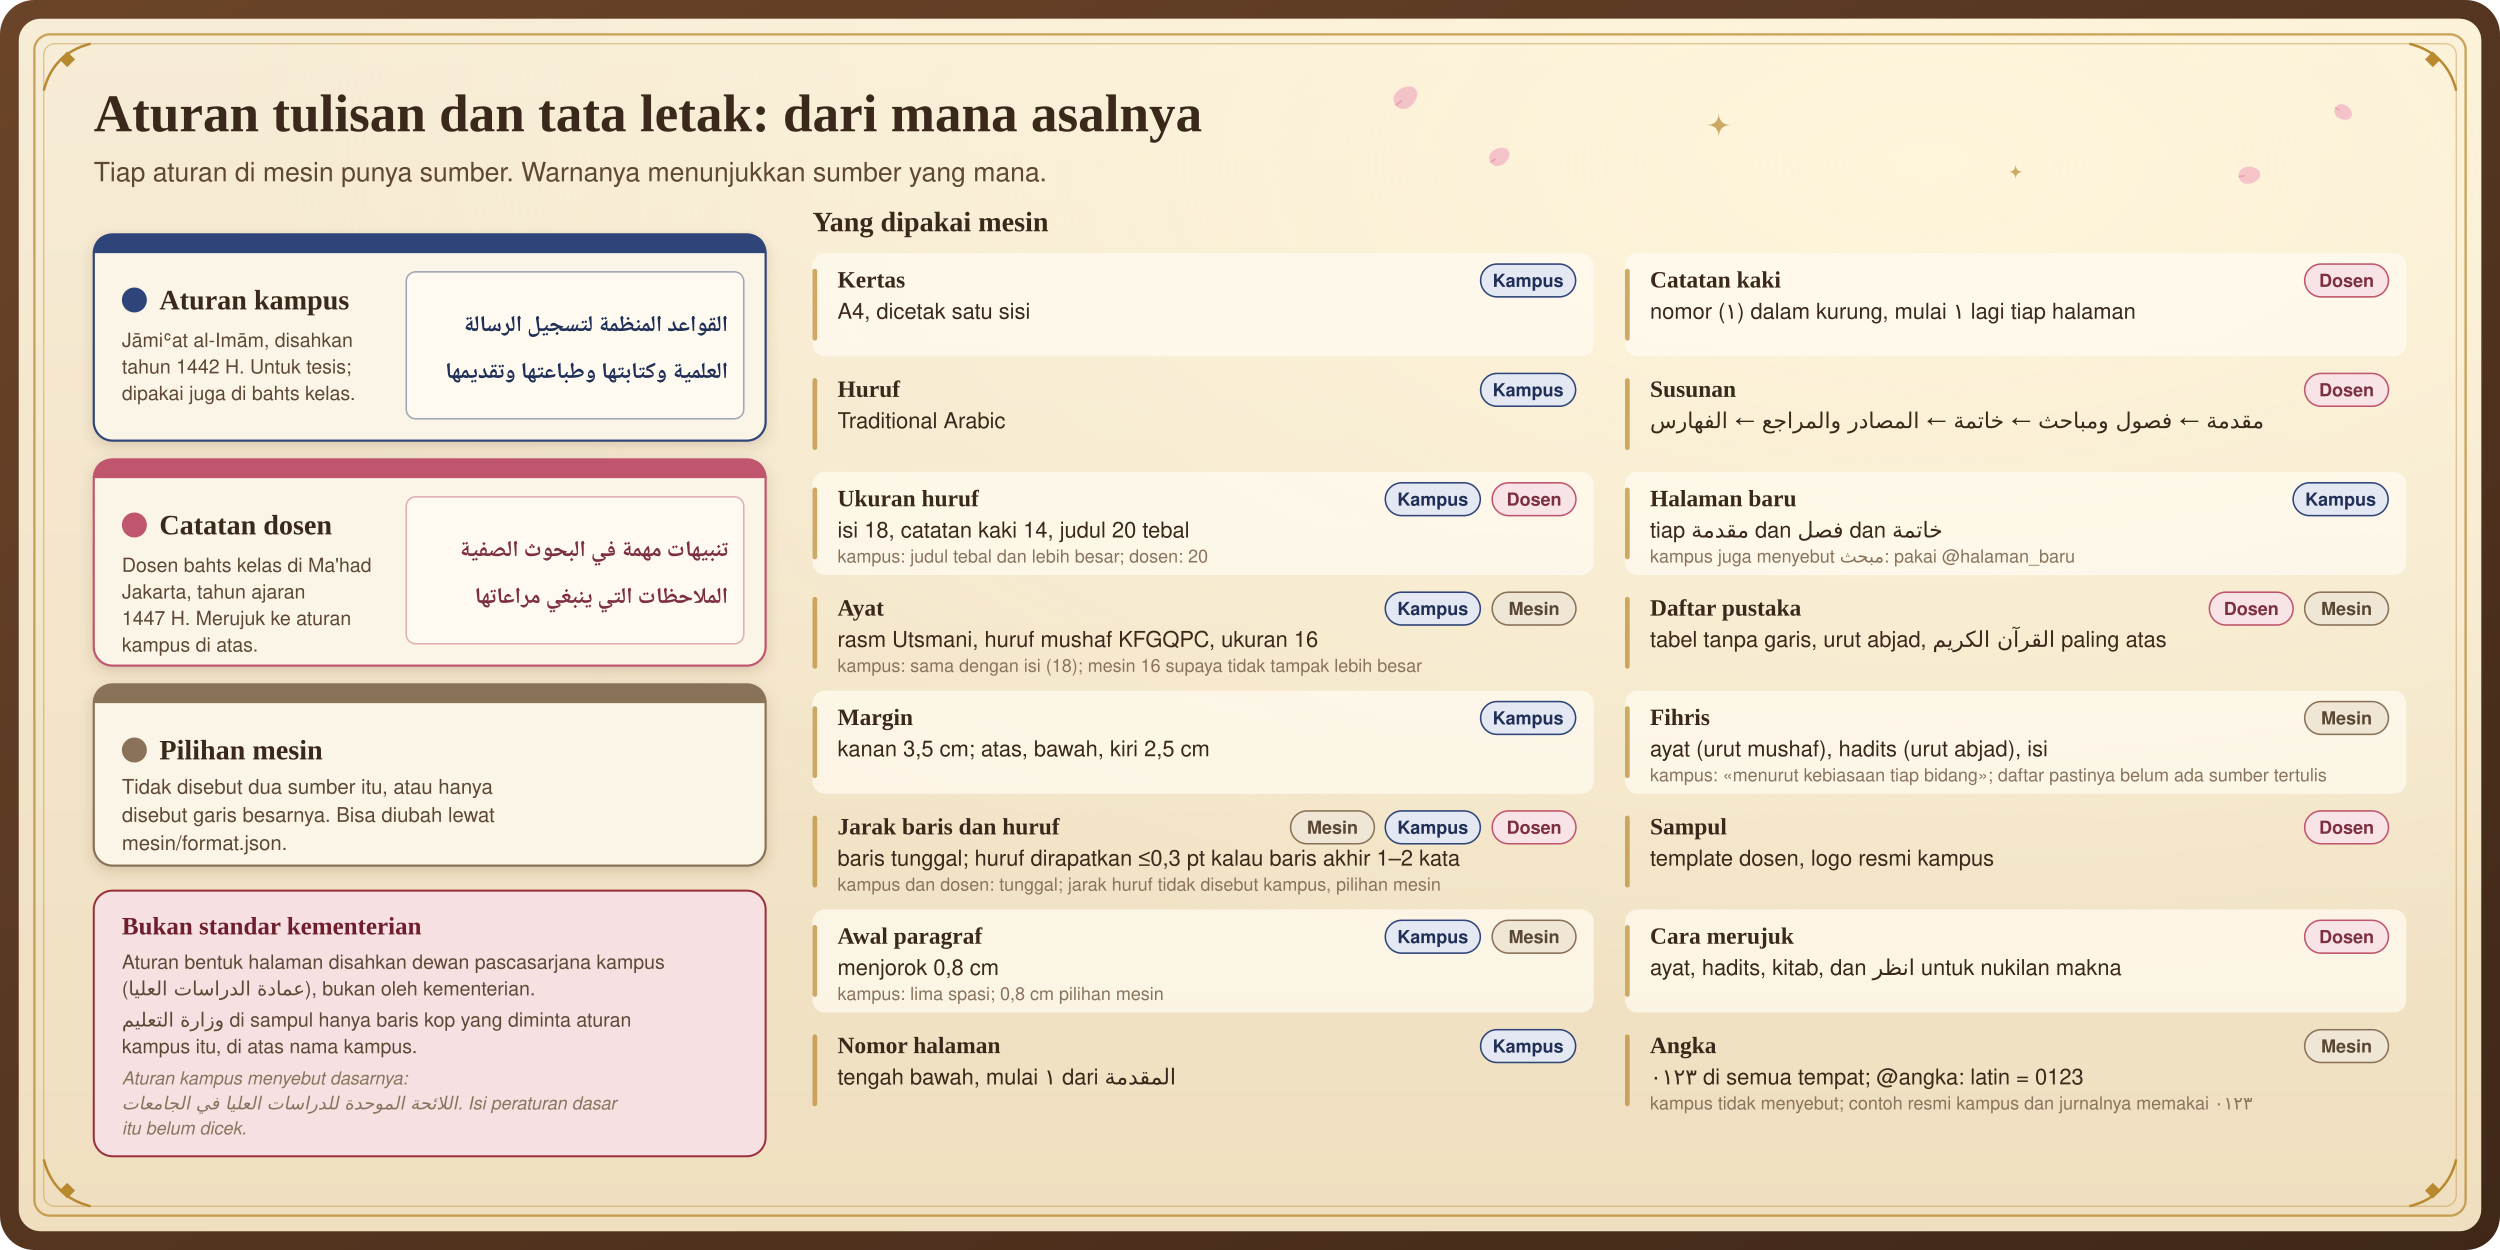
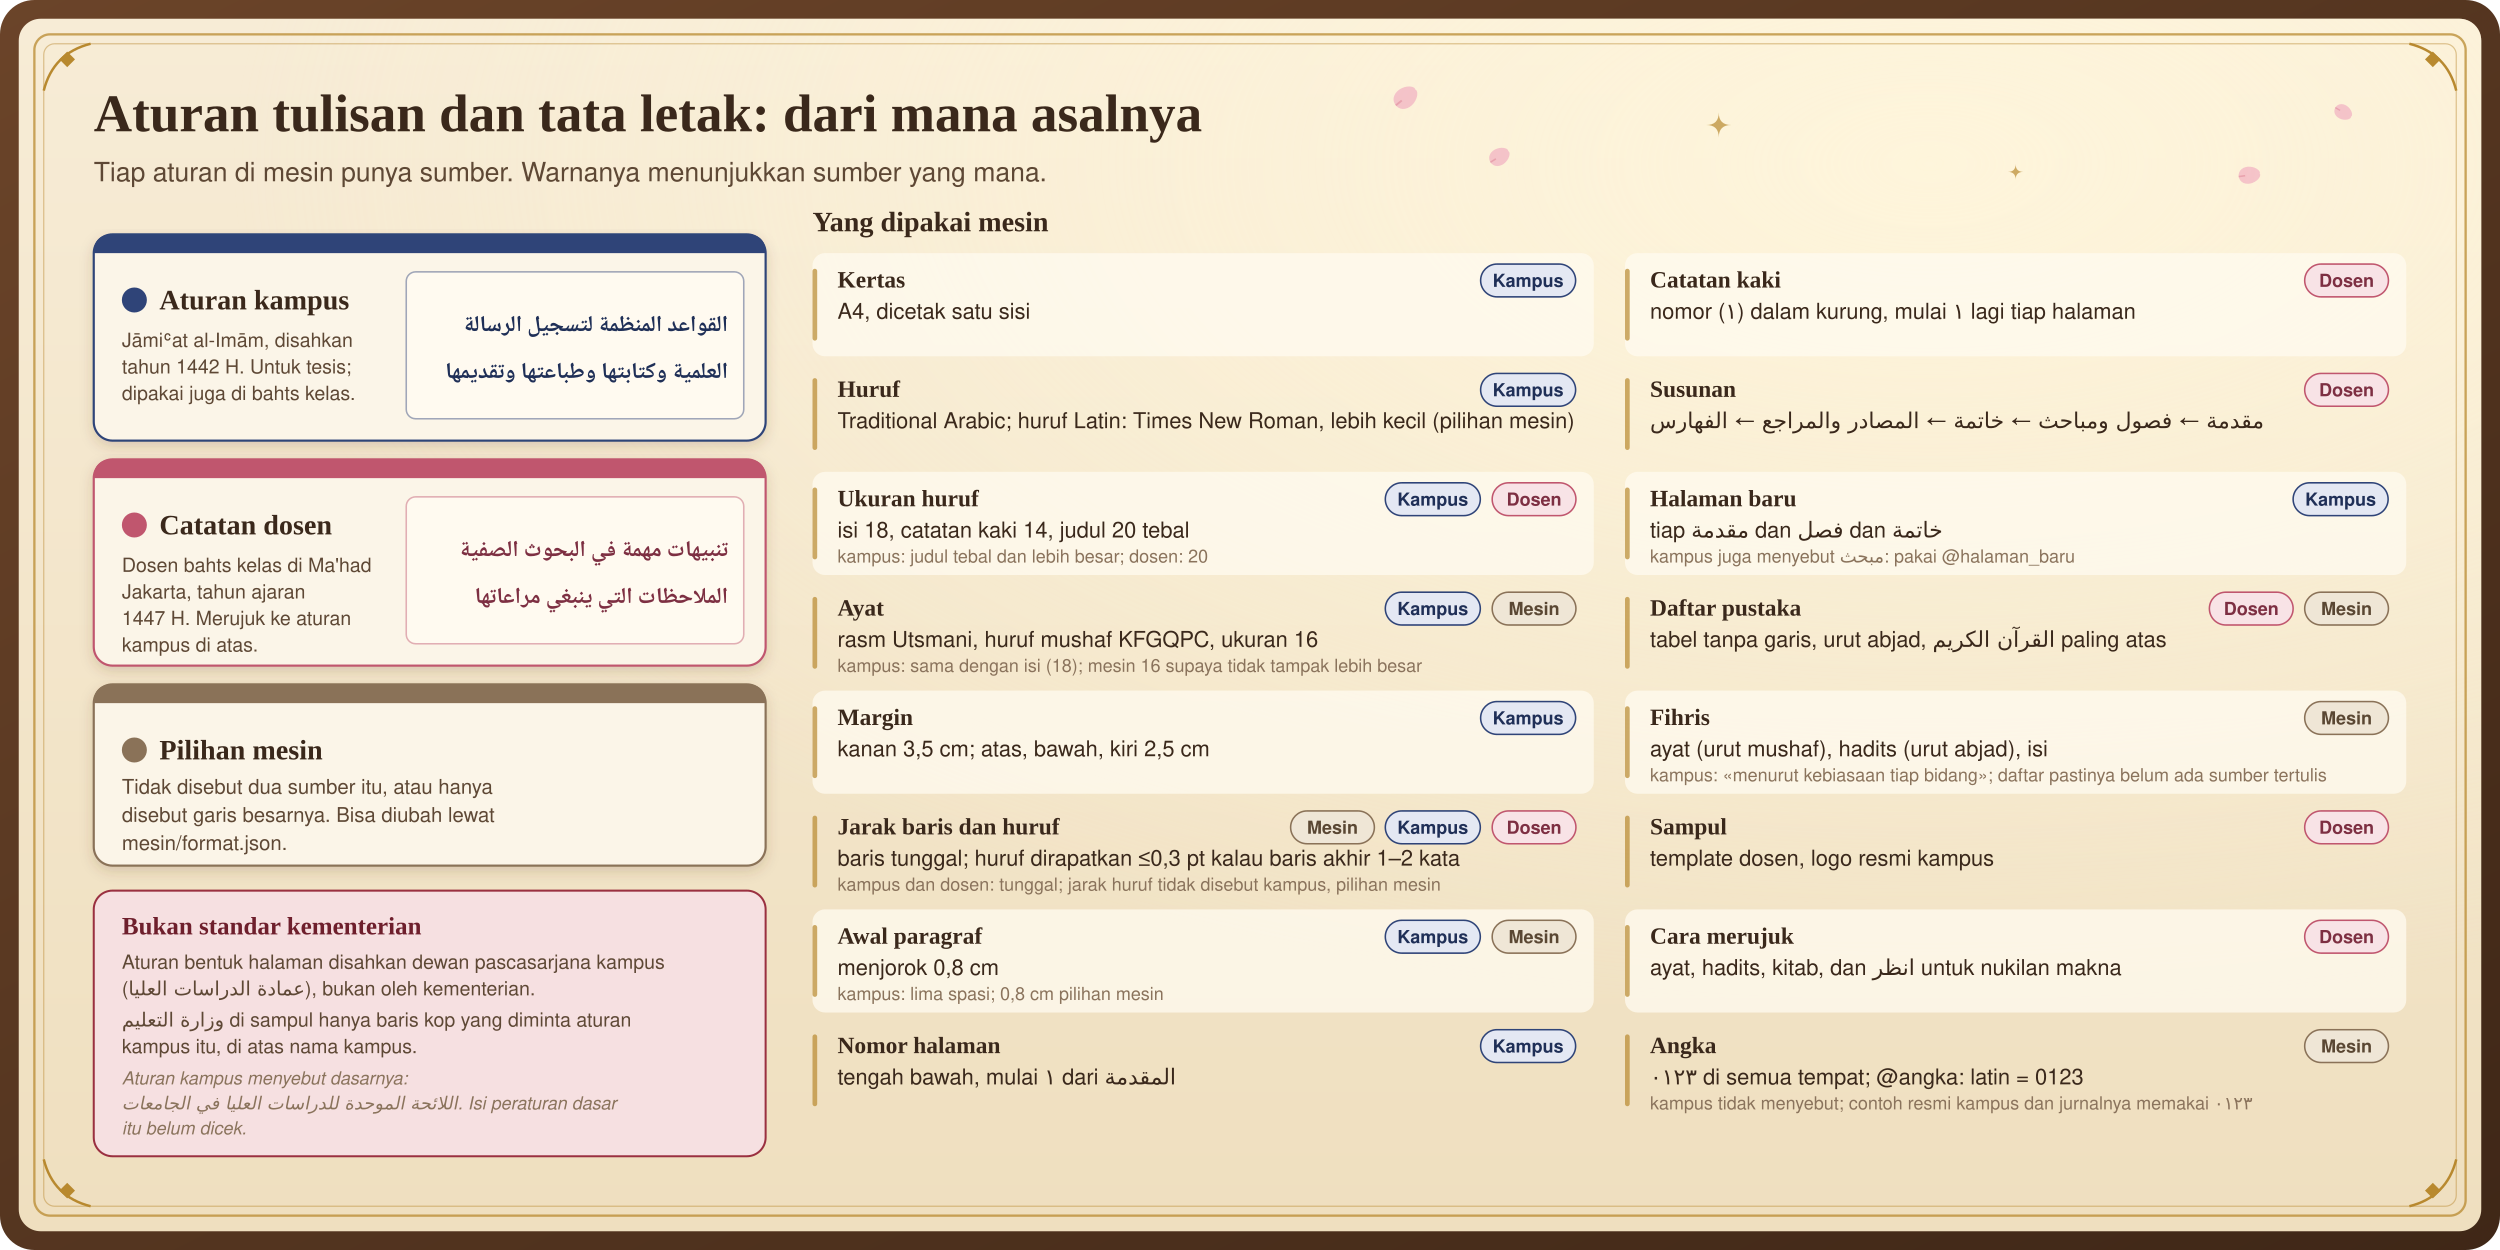
<svg xmlns="http://www.w3.org/2000/svg" viewBox="0 0 1600 800" width="1600" height="800" role="img" font-family="Segoe UI, Helvetica, Arial, sans-serif">
  <defs>
    <linearGradient id="kertas" x1="0" y1="0" x2="0" y2="1">
      <stop offset="0" stop-color="#f7ecd6" />
      <stop offset="1" stop-color="#efdfbf" />
    </linearGradient>
    <radialGradient id="sinar" cx="0.78" cy="0.12" r="0.7">
      <stop offset="0" stop-color="#fff6dc" stop-opacity="0.9" />
      <stop offset="1" stop-color="#fff6dc" stop-opacity="0" />
    </radialGradient>
    <linearGradient id="kayu" x1="0" y1="0" x2="1" y2="1">
      <stop offset="0" stop-color="#6b4429" />
      <stop offset="1" stop-color="#3f2717" />
    </linearGradient>
    <filter id="bayang" x="-5%" y="-5%" width="110%" height="120%">
      <feDropShadow dx="0" dy="3" stdDeviation="4" flood-color="#5a3a1e" flood-opacity="0.18" />
    </filter>
    <marker id="p" viewBox="0 0 10 10" refX="8" refY="5" markerWidth="7" markerHeight="7" orient="auto">
      <path d="M0 1L10 5L0 9z" fill="#8a735c" />
    </marker>
    <marker id="pm" viewBox="0 0 10 10" refX="8" refY="5" markerWidth="7" markerHeight="7" orient="auto">
      <path d="M0 1L10 5L0 9z" fill="#9a3040" />
    </marker>
    <marker id="pg" viewBox="0 0 10 10" refX="8" refY="5" markerWidth="7" markerHeight="7" orient="auto">
      <path d="M0 1L10 5L0 9z" fill="#b8892f" />
    </marker>
  </defs>
  <rect width="1600" height="800" rx="22" fill="url(#kayu)" />
  <rect x="12" y="12" width="1576" height="776" rx="14" fill="url(#kertas)" />
  <rect x="12" y="12" width="1576" height="776" rx="14" fill="url(#sinar)" />
  <rect x="22" y="22" width="1556" height="756" rx="10" fill="none" stroke="#b8892f" stroke-width="1.5" stroke-opacity="0.75" />
  <rect x="28" y="28" width="1544" height="744" rx="7" fill="none" stroke="#b8892f" stroke-width="0.8" stroke-opacity="0.45" />
  <path d="M28 58Q34 34 58 28" fill="none" stroke="#b8892f" stroke-width="1.6" />
  <path d="M38 38l5 -5l5 5l-5 5z" fill="#b8892f" />
  <path d="M1572 58Q1566 34 1542 28" fill="none" stroke="#b8892f" stroke-width="1.6" />
  <path d="M1562 38l-5 -5l-5 5l5 5z" fill="#b8892f" />
  <path d="M28 742Q34 766 58 772" fill="none" stroke="#b8892f" stroke-width="1.6" />
  <path d="M38 762l5 5l5 -5l-5 -5z" fill="#b8892f" />
  <path d="M1572 742Q1566 766 1542 772" fill="none" stroke="#b8892f" stroke-width="1.6" />
  <path d="M1562 762l-5 5l-5 -5l5 -5z" fill="#b8892f" />
  <text x="60" y="84" font-size="34" font-weight="700" font-family="Georgia, 'Times New Roman', serif" fill="#3a281b">Aturan tulisan dan tata letak: dari mana asalnya</text>
  <text x="60" y="116" font-size="17" fill="#5e4835">Tiap aturan di mesin punya sumber. Warnanya menunjukkan sumber yang mana.</text>
  <rect x="60" y="150" width="430" height="132" rx="12" fill="#fbf5e8" stroke="#2f4478" stroke-width="1.4" filter="url(#bayang)" />
  <path d="M60 162Q60 150 72 150H478Q490 150 490 162Z" fill="#2f4478" />
  <circle cx="86" cy="192" r="8" fill="#2f4478" />
  <text x="102" y="198" font-size="18" font-weight="700" font-family="Georgia, 'Times New Roman', serif" fill="#3a281b">Aturan kampus</text>
  <rect x="260" y="174" width="216" height="94" rx="6" fill="#fffaf0" stroke="#2f4478" stroke-opacity="0.45" />
  <text x="466" y="212" font-size="14.5" font-weight="700" font-family="Traditional Arabic, Amiri, Noto Naskh Arabic, Segoe UI, sans-serif" direction="rtl" text-anchor="start" fill="#1f2f57">القواعد المنظمة لتسجيل الرسالة</text>
  <text x="466" y="242" font-size="14.5" font-weight="700" font-family="Traditional Arabic, Amiri, Noto Naskh Arabic, Segoe UI, sans-serif" direction="rtl" text-anchor="start" fill="#1f2f57">العلمية وكتابتها وطباعتها وتقديمها</text>
  <text x="78" y="222" font-size="12.5" fill="#5e4835">Jāmiʿat al-Imām, disahkan</text>
  <text x="78" y="239" font-size="12.5" fill="#5e4835">tahun 1442 H. Untuk tesis;</text>
  <text x="78" y="256" font-size="12.5" fill="#5e4835">dipakai juga di bahts kelas.</text>
  <rect x="60" y="294" width="430" height="132" rx="12" fill="#fbf5e8" stroke="#c0566e" stroke-width="1.4" filter="url(#bayang)" />
  <path d="M60 306Q60 294 72 294H478Q490 294 490 306Z" fill="#c0566e" />
  <circle cx="86" cy="336" r="8" fill="#c0566e" />
  <text x="102" y="342" font-size="18" font-weight="700" font-family="Georgia, 'Times New Roman', serif" fill="#3a281b">Catatan dosen</text>
  <rect x="260" y="318" width="216" height="94" rx="6" fill="#fffaf0" stroke="#c0566e" stroke-opacity="0.45" />
  <text x="466" y="356" font-size="14.5" font-weight="700" font-family="Traditional Arabic, Amiri, Noto Naskh Arabic, Segoe UI, sans-serif" direction="rtl" text-anchor="start" fill="#7d2f42">تنبيهات مهمة في البحوث الصفية</text>
  <text x="466" y="386" font-size="14.5" font-weight="700" font-family="Traditional Arabic, Amiri, Noto Naskh Arabic, Segoe UI, sans-serif" direction="rtl" text-anchor="start" fill="#7d2f42">الملاحظات التي ينبغي مراعاتها</text>
  <text x="78" y="366" font-size="12.5" fill="#5e4835">Dosen bahts kelas di Ma'had</text>
  <text x="78" y="383" font-size="12.5" fill="#5e4835">Jakarta, tahun ajaran</text>
  <text x="78" y="400" font-size="12.5" fill="#5e4835">1447 H. Merujuk ke aturan</text>
  <text x="78" y="417" font-size="12.5" fill="#5e4835">kampus di atas.</text>
  <rect x="60" y="438" width="430" height="116" rx="12" fill="#fbf5e8" stroke="#8a7258" stroke-width="1.4" filter="url(#bayang)" />
  <path d="M60 450Q60 438 72 438H478Q490 438 490 450Z" fill="#8a7258" />
  <circle cx="86" cy="480" r="8" fill="#8a7258" />
  <text x="102" y="486" font-size="18" font-weight="700" font-family="Georgia, 'Times New Roman', serif" fill="#3a281b">Pilihan mesin</text>
  <text x="78" y="508" font-size="13" fill="#5e4835">Tidak disebut dua sumber itu, atau hanya</text>
  <text x="78" y="526" font-size="13" fill="#5e4835">disebut garis besarnya. Bisa diubah lewat</text>
  <text x="78" y="544" font-size="13" fill="#5e4835">mesin/format.json.</text>
  <rect x="60" y="570" width="430" height="170" rx="12" fill="#f6e0e1" stroke="#9a3040" stroke-width="1.3" />
  <text x="78" y="598" font-size="16" font-weight="700" font-family="Georgia, 'Times New Roman', serif" fill="#6e1f2c">Bukan standar kementerian</text>
  <text x="78" y="620" font-size="12.5" fill="#5e4835">Aturan bentuk halaman disahkan dewan pascasarjana kampus</text>
  <text x="78" y="637" font-size="12.5" fill="#5e4835">(عمادة الدراسات العليا), bukan oleh kementerian.</text>
  <text x="78" y="657" font-size="12.5" fill="#5e4835">وزارة التعليم di sampul hanya baris kop yang diminta aturan</text>
  <text x="78" y="674" font-size="12.5" fill="#5e4835">kampus itu, di atas nama kampus.</text>
  <text x="78" y="694" font-size="11.5" font-style="italic" fill="#8a735c">Aturan kampus menyebut dasarnya:</text>
  <text x="78" y="710" font-size="11.5" font-style="italic" fill="#8a735c">اللائحة الموحدة للدراسات العليا في الجامعات. Isi peraturan dasar</text>
  <text x="78" y="726" font-size="11.5" font-style="italic" fill="#8a735c">itu belum dicek.</text>
  <text x="520" y="148" font-size="18" font-weight="700" font-family="Georgia, 'Times New Roman', serif" fill="#3a281b">Yang dipakai mesin</text>
  <rect x="520.0" y="162" width="500.0" height="66" rx="8" fill="#fffaf0" fill-opacity="0.75" />
  <rect x="520.0" y="172" width="3" height="46" rx="1.5" fill="#b8892f" opacity="0.7" />
  <text x="536.0" y="184" font-size="15" font-weight="700" font-family="Georgia, 'Times New Roman', serif" fill="#3a281b">Kertas</text>
  <rect x="947.6" y="169" width="60.8" height="21" rx="10.5" fill="#e4e8f3" stroke="#2f4478" />
  <text x="978.0" y="183.6" font-size="11.5" font-weight="700" fill="#1f2f57" text-anchor="middle">Kampus</text>
  <text x="536.0" y="204" font-size="14" fill="#3a281b">A4, dicetak satu sisi</text>
  <rect x="520.0" y="242" width="3" height="46" rx="1.5" fill="#b8892f" opacity="0.7" />
  <text x="536.0" y="254" font-size="15" font-weight="700" font-family="Georgia, 'Times New Roman', serif" fill="#3a281b">Huruf</text>
  <rect x="947.6" y="239" width="60.8" height="21" rx="10.5" fill="#e4e8f3" stroke="#2f4478" />
  <text x="978.0" y="253.6" font-size="11.5" font-weight="700" fill="#1f2f57" text-anchor="middle">Kampus</text>
-   <text x="536.0" y="274" font-size="14" fill="#3a281b">Traditional Arabic</text>
+   <text x="536.0" y="274" font-size="14" fill="#3a281b">Traditional Arabic; huruf Latin: Times New Roman, lebih kecil (pilihan mesin)</text>
  <rect x="520.0" y="302" width="500.0" height="66" rx="8" fill="#fffaf0" fill-opacity="0.75" />
  <rect x="520.0" y="312" width="3" height="46" rx="1.5" fill="#b8892f" opacity="0.7" />
  <text x="536.0" y="324" font-size="15" font-weight="700" font-family="Georgia, 'Times New Roman', serif" fill="#3a281b">Ukuran huruf</text>
  <rect x="955.0" y="309" width="53.6" height="21" rx="10.5" fill="#f8e3e6" stroke="#c0566e" />
  <text x="981.8" y="323.6" font-size="11.5" font-weight="700" fill="#7d2f42" text-anchor="middle">Dosen</text>
  <rect x="886.6" y="309" width="60.8" height="21" rx="10.5" fill="#e4e8f3" stroke="#2f4478" />
  <text x="917.0" y="323.6" font-size="11.5" font-weight="700" fill="#1f2f57" text-anchor="middle">Kampus</text>
  <text x="536.0" y="344" font-size="14" fill="#3a281b">isi 18, catatan kaki 14, judul 20 tebal</text>
  <text x="536.0" y="360" font-size="11.5" fill="#8a735c">kampus: judul tebal dan lebih besar; dosen: 20</text>
  <rect x="520.0" y="382" width="3" height="46" rx="1.5" fill="#b8892f" opacity="0.7" />
  <text x="536.0" y="394" font-size="15" font-weight="700" font-family="Georgia, 'Times New Roman', serif" fill="#3a281b">Ayat</text>
  <rect x="955.0" y="379" width="53.6" height="21" rx="10.5" fill="#efe6d6" stroke="#8a7258" />
  <text x="981.8" y="393.6" font-size="11.5" font-weight="700" fill="#5a4733" text-anchor="middle">Mesin</text>
  <rect x="886.6" y="379" width="60.8" height="21" rx="10.5" fill="#e4e8f3" stroke="#2f4478" />
  <text x="917.0" y="393.6" font-size="11.5" font-weight="700" fill="#1f2f57" text-anchor="middle">Kampus</text>
  <text x="536.0" y="414" font-size="14" fill="#3a281b">rasm Utsmani, huruf mushaf KFGQPC, ukuran 16</text>
  <text x="536.0" y="430" font-size="11.5" fill="#8a735c">kampus: sama dengan isi (18); mesin 16 supaya tidak tampak lebih besar</text>
  <rect x="520.0" y="442" width="500.0" height="66" rx="8" fill="#fffaf0" fill-opacity="0.75" />
  <rect x="520.0" y="452" width="3" height="46" rx="1.5" fill="#b8892f" opacity="0.7" />
  <text x="536.0" y="464" font-size="15" font-weight="700" font-family="Georgia, 'Times New Roman', serif" fill="#3a281b">Margin</text>
  <rect x="947.6" y="449" width="60.8" height="21" rx="10.5" fill="#e4e8f3" stroke="#2f4478" />
  <text x="978.0" y="463.6" font-size="11.5" font-weight="700" fill="#1f2f57" text-anchor="middle">Kampus</text>
  <text x="536.0" y="484" font-size="14" fill="#3a281b">kanan 3,5 cm; atas, bawah, kiri 2,5 cm</text>
  <rect x="520.0" y="522" width="3" height="46" rx="1.5" fill="#b8892f" opacity="0.7" />
  <text x="536.0" y="534" font-size="15" font-weight="700" font-family="Georgia, 'Times New Roman', serif" fill="#3a281b">Jarak baris dan huruf</text>
  <rect x="955.0" y="519" width="53.6" height="21" rx="10.5" fill="#f8e3e6" stroke="#c0566e" />
  <text x="981.8" y="533.6" font-size="11.5" font-weight="700" fill="#7d2f42" text-anchor="middle">Dosen</text>
  <rect x="886.6" y="519" width="60.8" height="21" rx="10.5" fill="#e4e8f3" stroke="#2f4478" />
  <text x="917.0" y="533.6" font-size="11.5" font-weight="700" fill="#1f2f57" text-anchor="middle">Kampus</text>
  <rect x="826.0" y="519" width="53.6" height="21" rx="10.5" fill="#efe6d6" stroke="#8a7258" />
  <text x="852.8" y="533.6" font-size="11.5" font-weight="700" fill="#5a4733" text-anchor="middle">Mesin</text>
  <text x="536.0" y="554" font-size="14" fill="#3a281b">baris tunggal; huruf dirapatkan ≤0,3 pt kalau baris akhir 1–2 kata</text>
  <text x="536.0" y="570" font-size="11.5" fill="#8a735c">kampus dan dosen: tunggal; jarak huruf tidak disebut kampus, pilihan mesin</text>
  <rect x="520.0" y="582" width="500.0" height="66" rx="8" fill="#fffaf0" fill-opacity="0.75" />
  <rect x="520.0" y="592" width="3" height="46" rx="1.5" fill="#b8892f" opacity="0.7" />
  <text x="536.0" y="604" font-size="15" font-weight="700" font-family="Georgia, 'Times New Roman', serif" fill="#3a281b">Awal paragraf</text>
  <rect x="955.0" y="589" width="53.6" height="21" rx="10.5" fill="#efe6d6" stroke="#8a7258" />
  <text x="981.8" y="603.6" font-size="11.5" font-weight="700" fill="#5a4733" text-anchor="middle">Mesin</text>
  <rect x="886.6" y="589" width="60.8" height="21" rx="10.5" fill="#e4e8f3" stroke="#2f4478" />
  <text x="917.0" y="603.6" font-size="11.5" font-weight="700" fill="#1f2f57" text-anchor="middle">Kampus</text>
  <text x="536.0" y="624" font-size="14" fill="#3a281b">menjorok 0,8 cm</text>
  <text x="536.0" y="640" font-size="11.5" fill="#8a735c">kampus: lima spasi; 0,8 cm pilihan mesin</text>
  <rect x="520.0" y="662" width="3" height="46" rx="1.5" fill="#b8892f" opacity="0.7" />
  <text x="536.0" y="674" font-size="15" font-weight="700" font-family="Georgia, 'Times New Roman', serif" fill="#3a281b">Nomor halaman</text>
  <rect x="947.6" y="659" width="60.8" height="21" rx="10.5" fill="#e4e8f3" stroke="#2f4478" />
  <text x="978.0" y="673.6" font-size="11.5" font-weight="700" fill="#1f2f57" text-anchor="middle">Kampus</text>
  <text x="536.0" y="694" font-size="14" fill="#3a281b">tengah bawah, mulai ١ dari المقدمة</text>
  <rect x="1040.0" y="162" width="500.0" height="66" rx="8" fill="#fffaf0" fill-opacity="0.75" />
  <rect x="1040.0" y="172" width="3" height="46" rx="1.5" fill="#b8892f" opacity="0.7" />
  <text x="1056.0" y="184" font-size="15" font-weight="700" font-family="Georgia, 'Times New Roman', serif" fill="#3a281b">Catatan kaki</text>
  <rect x="1475.0" y="169" width="53.6" height="21" rx="10.5" fill="#f8e3e6" stroke="#c0566e" />
  <text x="1501.8" y="183.6" font-size="11.5" font-weight="700" fill="#7d2f42" text-anchor="middle">Dosen</text>
  <text x="1056.0" y="204" font-size="14" fill="#3a281b">nomor (١) dalam kurung, mulai ١ lagi tiap halaman</text>
  <rect x="1040.0" y="242" width="3" height="46" rx="1.5" fill="#b8892f" opacity="0.7" />
  <text x="1056.0" y="254" font-size="15" font-weight="700" font-family="Georgia, 'Times New Roman', serif" fill="#3a281b">Susunan</text>
  <rect x="1475.0" y="239" width="53.6" height="21" rx="10.5" fill="#f8e3e6" stroke="#c0566e" />
  <text x="1501.8" y="253.6" font-size="11.5" font-weight="700" fill="#7d2f42" text-anchor="middle">Dosen</text>
  <text x="1056.0" y="274" font-size="14" fill="#3a281b">مقدمة ← فصول ومباحث ← خاتمة ← المصادر والمراجع ← الفهارس</text>
  <rect x="1040.0" y="302" width="500.0" height="66" rx="8" fill="#fffaf0" fill-opacity="0.75" />
  <rect x="1040.0" y="312" width="3" height="46" rx="1.5" fill="#b8892f" opacity="0.7" />
  <text x="1056.0" y="324" font-size="15" font-weight="700" font-family="Georgia, 'Times New Roman', serif" fill="#3a281b">Halaman baru</text>
  <rect x="1467.6" y="309" width="60.8" height="21" rx="10.5" fill="#e4e8f3" stroke="#2f4478" />
  <text x="1498.0" y="323.6" font-size="11.5" font-weight="700" fill="#1f2f57" text-anchor="middle">Kampus</text>
  <text x="1056.0" y="344" font-size="14" fill="#3a281b">tiap مقدمة dan فصل dan خاتمة</text>
  <text x="1056.0" y="360" font-size="11.5" fill="#8a735c">kampus juga menyebut مبحث: pakai @halaman_baru</text>
  <rect x="1040.0" y="382" width="3" height="46" rx="1.5" fill="#b8892f" opacity="0.7" />
  <text x="1056.0" y="394" font-size="15" font-weight="700" font-family="Georgia, 'Times New Roman', serif" fill="#3a281b">Daftar pustaka</text>
  <rect x="1475.0" y="379" width="53.6" height="21" rx="10.5" fill="#efe6d6" stroke="#8a7258" />
  <text x="1501.8" y="393.6" font-size="11.5" font-weight="700" fill="#5a4733" text-anchor="middle">Mesin</text>
  <rect x="1414.0" y="379" width="53.6" height="21" rx="10.5" fill="#f8e3e6" stroke="#c0566e" />
  <text x="1440.8" y="393.6" font-size="11.5" font-weight="700" fill="#7d2f42" text-anchor="middle">Dosen</text>
  <text x="1056.0" y="414" font-size="14" fill="#3a281b">tabel tanpa garis, urut abjad, القرآن الكريم paling atas</text>
  <rect x="1040.0" y="442" width="500.0" height="66" rx="8" fill="#fffaf0" fill-opacity="0.75" />
  <rect x="1040.0" y="452" width="3" height="46" rx="1.5" fill="#b8892f" opacity="0.7" />
  <text x="1056.0" y="464" font-size="15" font-weight="700" font-family="Georgia, 'Times New Roman', serif" fill="#3a281b">Fihris</text>
  <rect x="1475.0" y="449" width="53.6" height="21" rx="10.5" fill="#efe6d6" stroke="#8a7258" />
  <text x="1501.8" y="463.6" font-size="11.5" font-weight="700" fill="#5a4733" text-anchor="middle">Mesin</text>
  <text x="1056.0" y="484" font-size="14" fill="#3a281b">ayat (urut mushaf), hadits (urut abjad), isi</text>
  <text x="1056.0" y="500" font-size="11.5" fill="#8a735c">kampus: «menurut kebiasaan tiap bidang»; daftar pastinya belum ada sumber tertulis</text>
  <rect x="1040.0" y="522" width="3" height="46" rx="1.5" fill="#b8892f" opacity="0.7" />
  <text x="1056.0" y="534" font-size="15" font-weight="700" font-family="Georgia, 'Times New Roman', serif" fill="#3a281b">Sampul</text>
  <rect x="1475.0" y="519" width="53.6" height="21" rx="10.5" fill="#f8e3e6" stroke="#c0566e" />
  <text x="1501.8" y="533.6" font-size="11.5" font-weight="700" fill="#7d2f42" text-anchor="middle">Dosen</text>
  <text x="1056.0" y="554" font-size="14" fill="#3a281b">template dosen, logo resmi kampus</text>
  <rect x="1040.0" y="582" width="500.0" height="66" rx="8" fill="#fffaf0" fill-opacity="0.75" />
  <rect x="1040.0" y="592" width="3" height="46" rx="1.5" fill="#b8892f" opacity="0.7" />
  <text x="1056.0" y="604" font-size="15" font-weight="700" font-family="Georgia, 'Times New Roman', serif" fill="#3a281b">Cara merujuk</text>
  <rect x="1475.0" y="589" width="53.6" height="21" rx="10.5" fill="#f8e3e6" stroke="#c0566e" />
  <text x="1501.8" y="603.6" font-size="11.5" font-weight="700" fill="#7d2f42" text-anchor="middle">Dosen</text>
  <text x="1056.0" y="624" font-size="14" fill="#3a281b">ayat, hadits, kitab, dan انظر untuk nukilan makna</text>
  <rect x="1040.0" y="662" width="3" height="46" rx="1.5" fill="#b8892f" opacity="0.7" />
  <text x="1056.0" y="674" font-size="15" font-weight="700" font-family="Georgia, 'Times New Roman', serif" fill="#3a281b">Angka</text>
  <rect x="1475.0" y="659" width="53.6" height="21" rx="10.5" fill="#efe6d6" stroke="#8a7258" />
  <text x="1501.8" y="673.6" font-size="11.5" font-weight="700" fill="#5a4733" text-anchor="middle">Mesin</text>
  <text x="1056.0" y="694" font-size="14" fill="#3a281b">٠١٢٣ di semua tempat; @angka: latin = 0123</text>
  <text x="1056.0" y="710" font-size="11.5" fill="#8a735c">kampus tidak menyebut; contoh resmi kampus dan jurnalnya memakai ٠١٢٣</text>
  <g transform="translate(900 62) rotate(231) scale(1.23)" opacity="0.8">
    <path d="M0 -7C4 -7 6 -3 5 1C4 5 1 7 0 6C-1 7 -4 5 -5 1C-6 -3 -4 -7 0 -7Z" fill="#f2b8c4" />
    <path d="M0 -7L0 -3" stroke="#e48fa3" stroke-width="1" />
  </g>
  <g transform="translate(960 100) rotate(238) scale(1.03)" opacity="0.8">
    <path d="M0 -7C4 -7 6 -3 5 1C4 5 1 7 0 6C-1 7 -4 5 -5 1C-6 -3 -4 -7 0 -7Z" fill="#f2b8c4" />
    <path d="M0 -7L0 -3" stroke="#e48fa3" stroke-width="1" />
  </g>
  <g transform="translate(1500 72) rotate(300) scale(0.89)" opacity="0.8">
    <path d="M0 -7C4 -7 6 -3 5 1C4 5 1 7 0 6C-1 7 -4 5 -5 1C-6 -3 -4 -7 0 -7Z" fill="#f2b8c4" />
    <path d="M0 -7L0 -3" stroke="#e48fa3" stroke-width="1" />
  </g>
  <g transform="translate(1440 112) rotate(262) scale(1.04)" opacity="0.8">
    <path d="M0 -7C4 -7 6 -3 5 1C4 5 1 7 0 6C-1 7 -4 5 -5 1C-6 -3 -4 -7 0 -7Z" fill="#f2b8c4" />
    <path d="M0 -7L0 -3" stroke="#e48fa3" stroke-width="1" />
  </g>
  <path d="M1100 72Q1100 80 1108 80Q1100 80 1100 88Q1100 80 1092 80Q1100 80 1100 72Z" fill="#b8892f" opacity="0.7" />
  <path d="M1290 105Q1290 110 1295 110Q1290 110 1290 115Q1290 110 1285 110Q1290 110 1290 105Z" fill="#b8892f" opacity="0.7" />
</svg>
